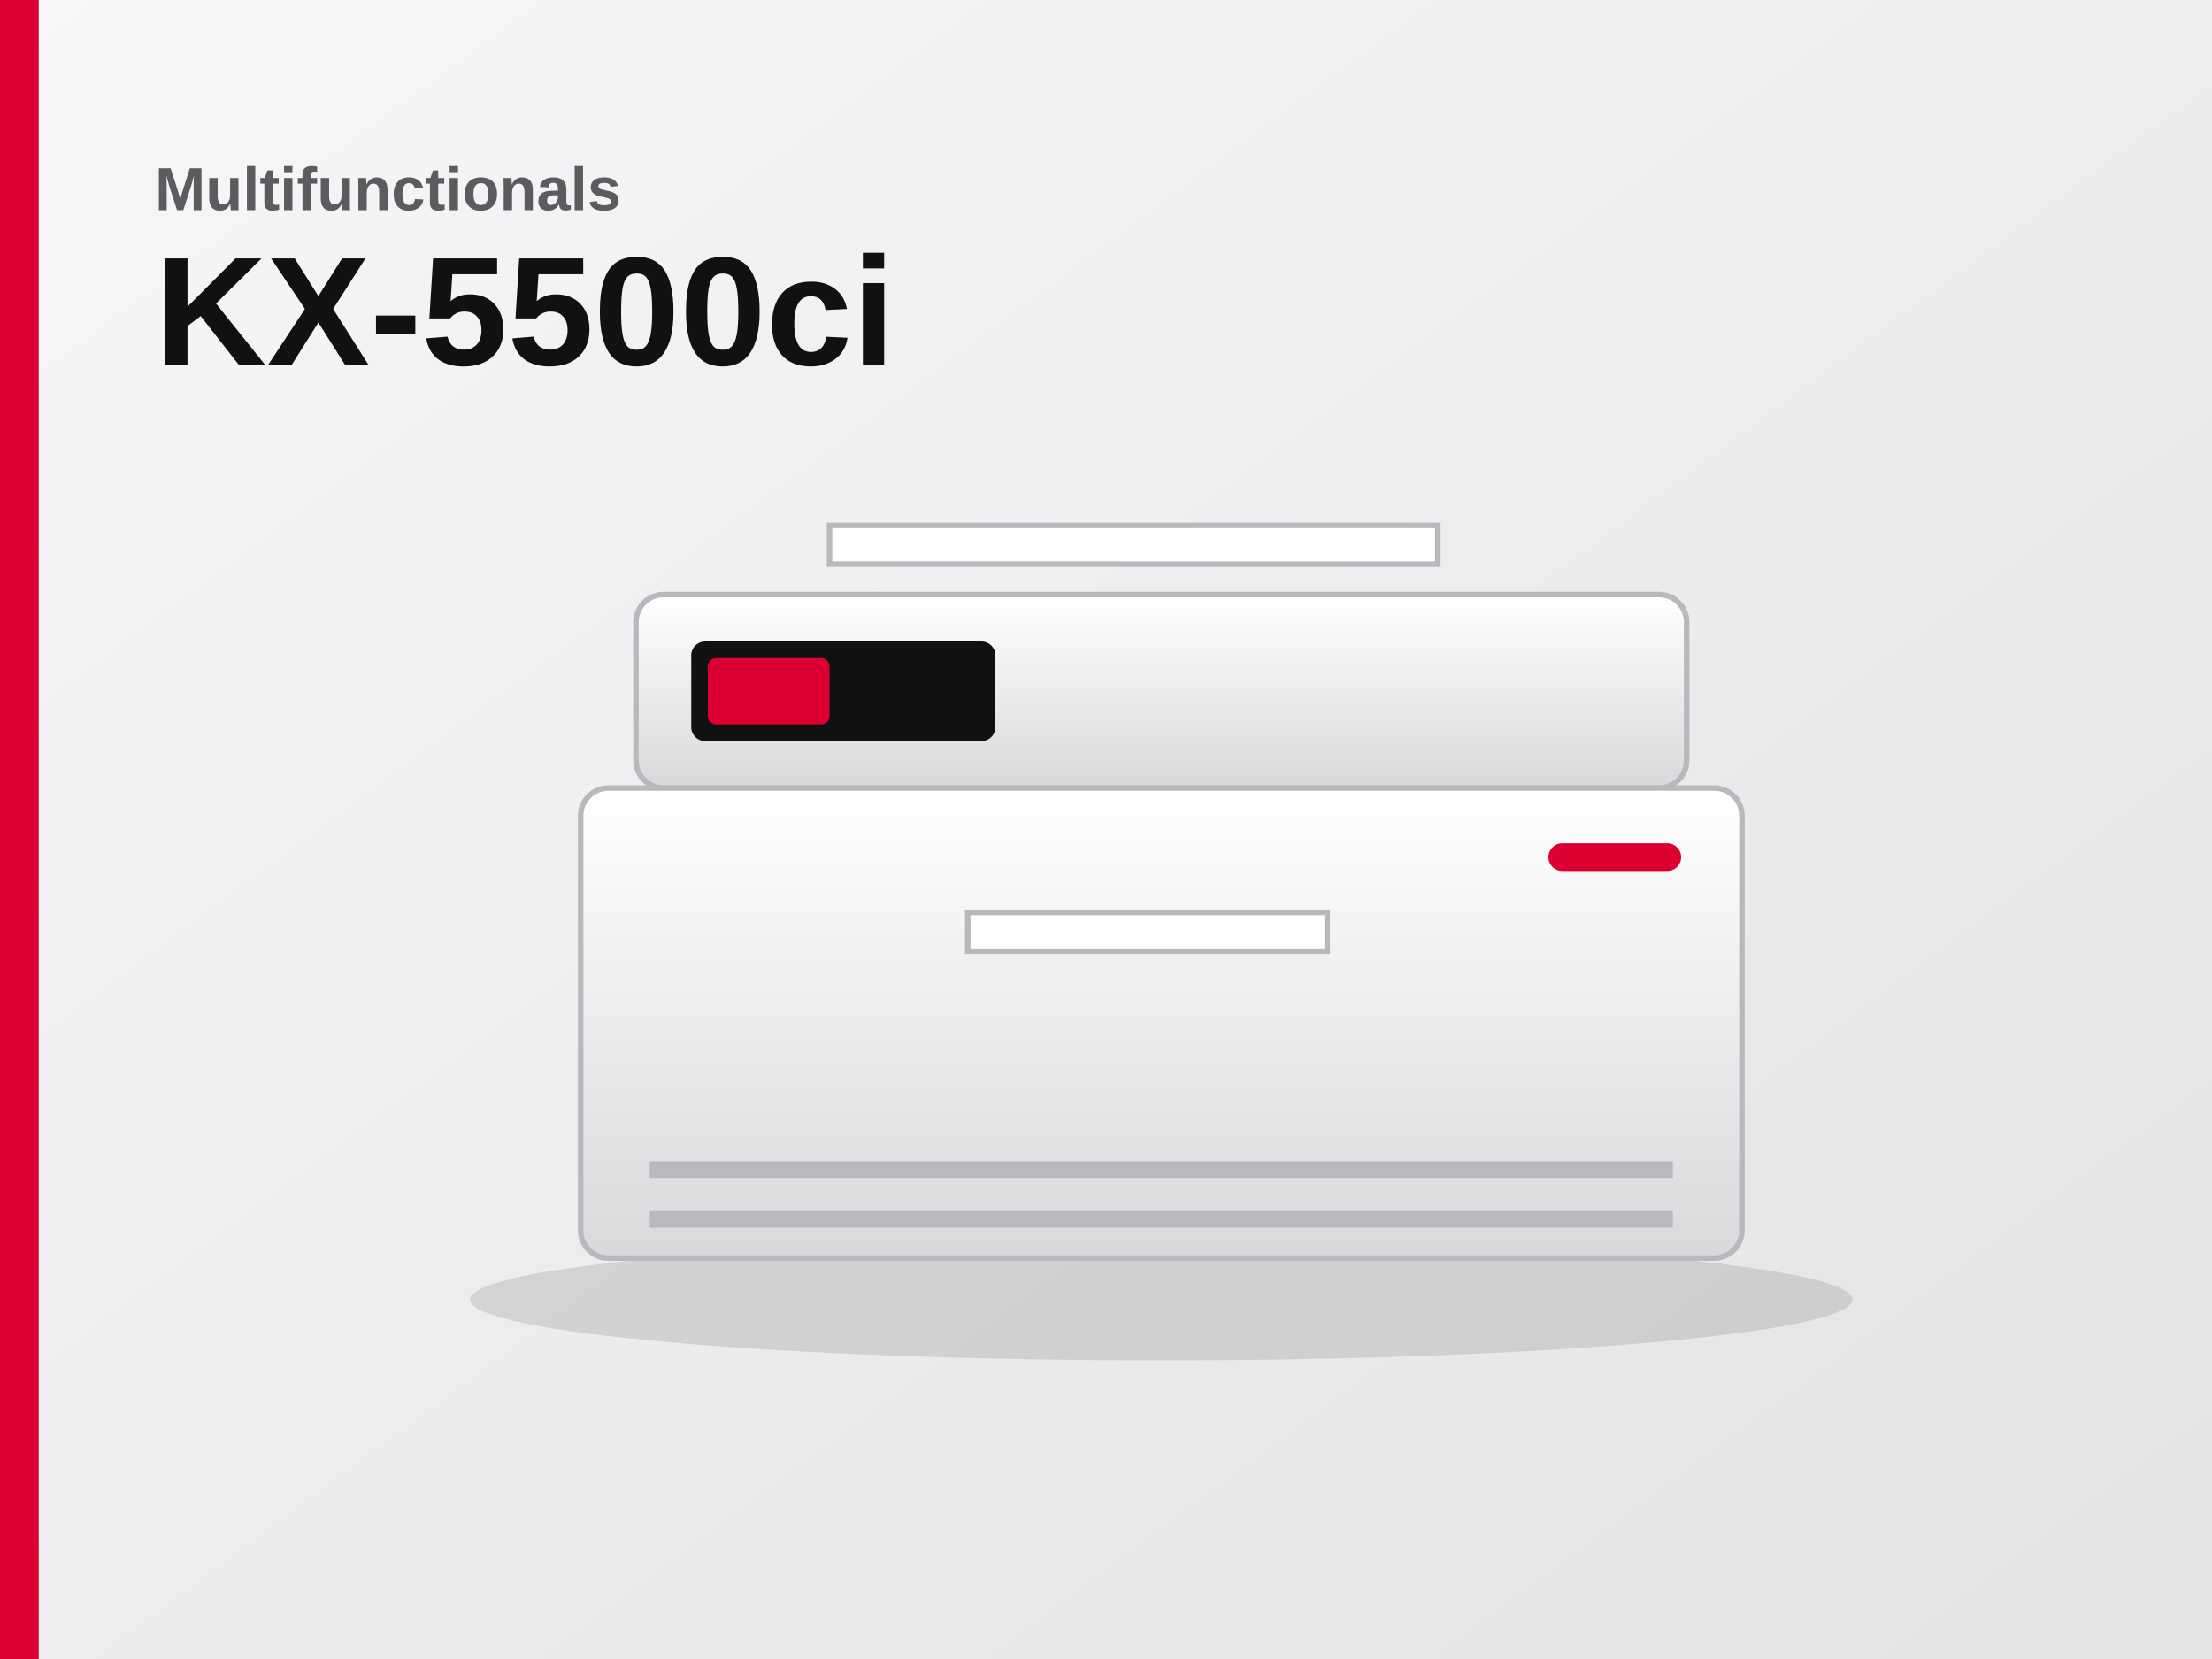
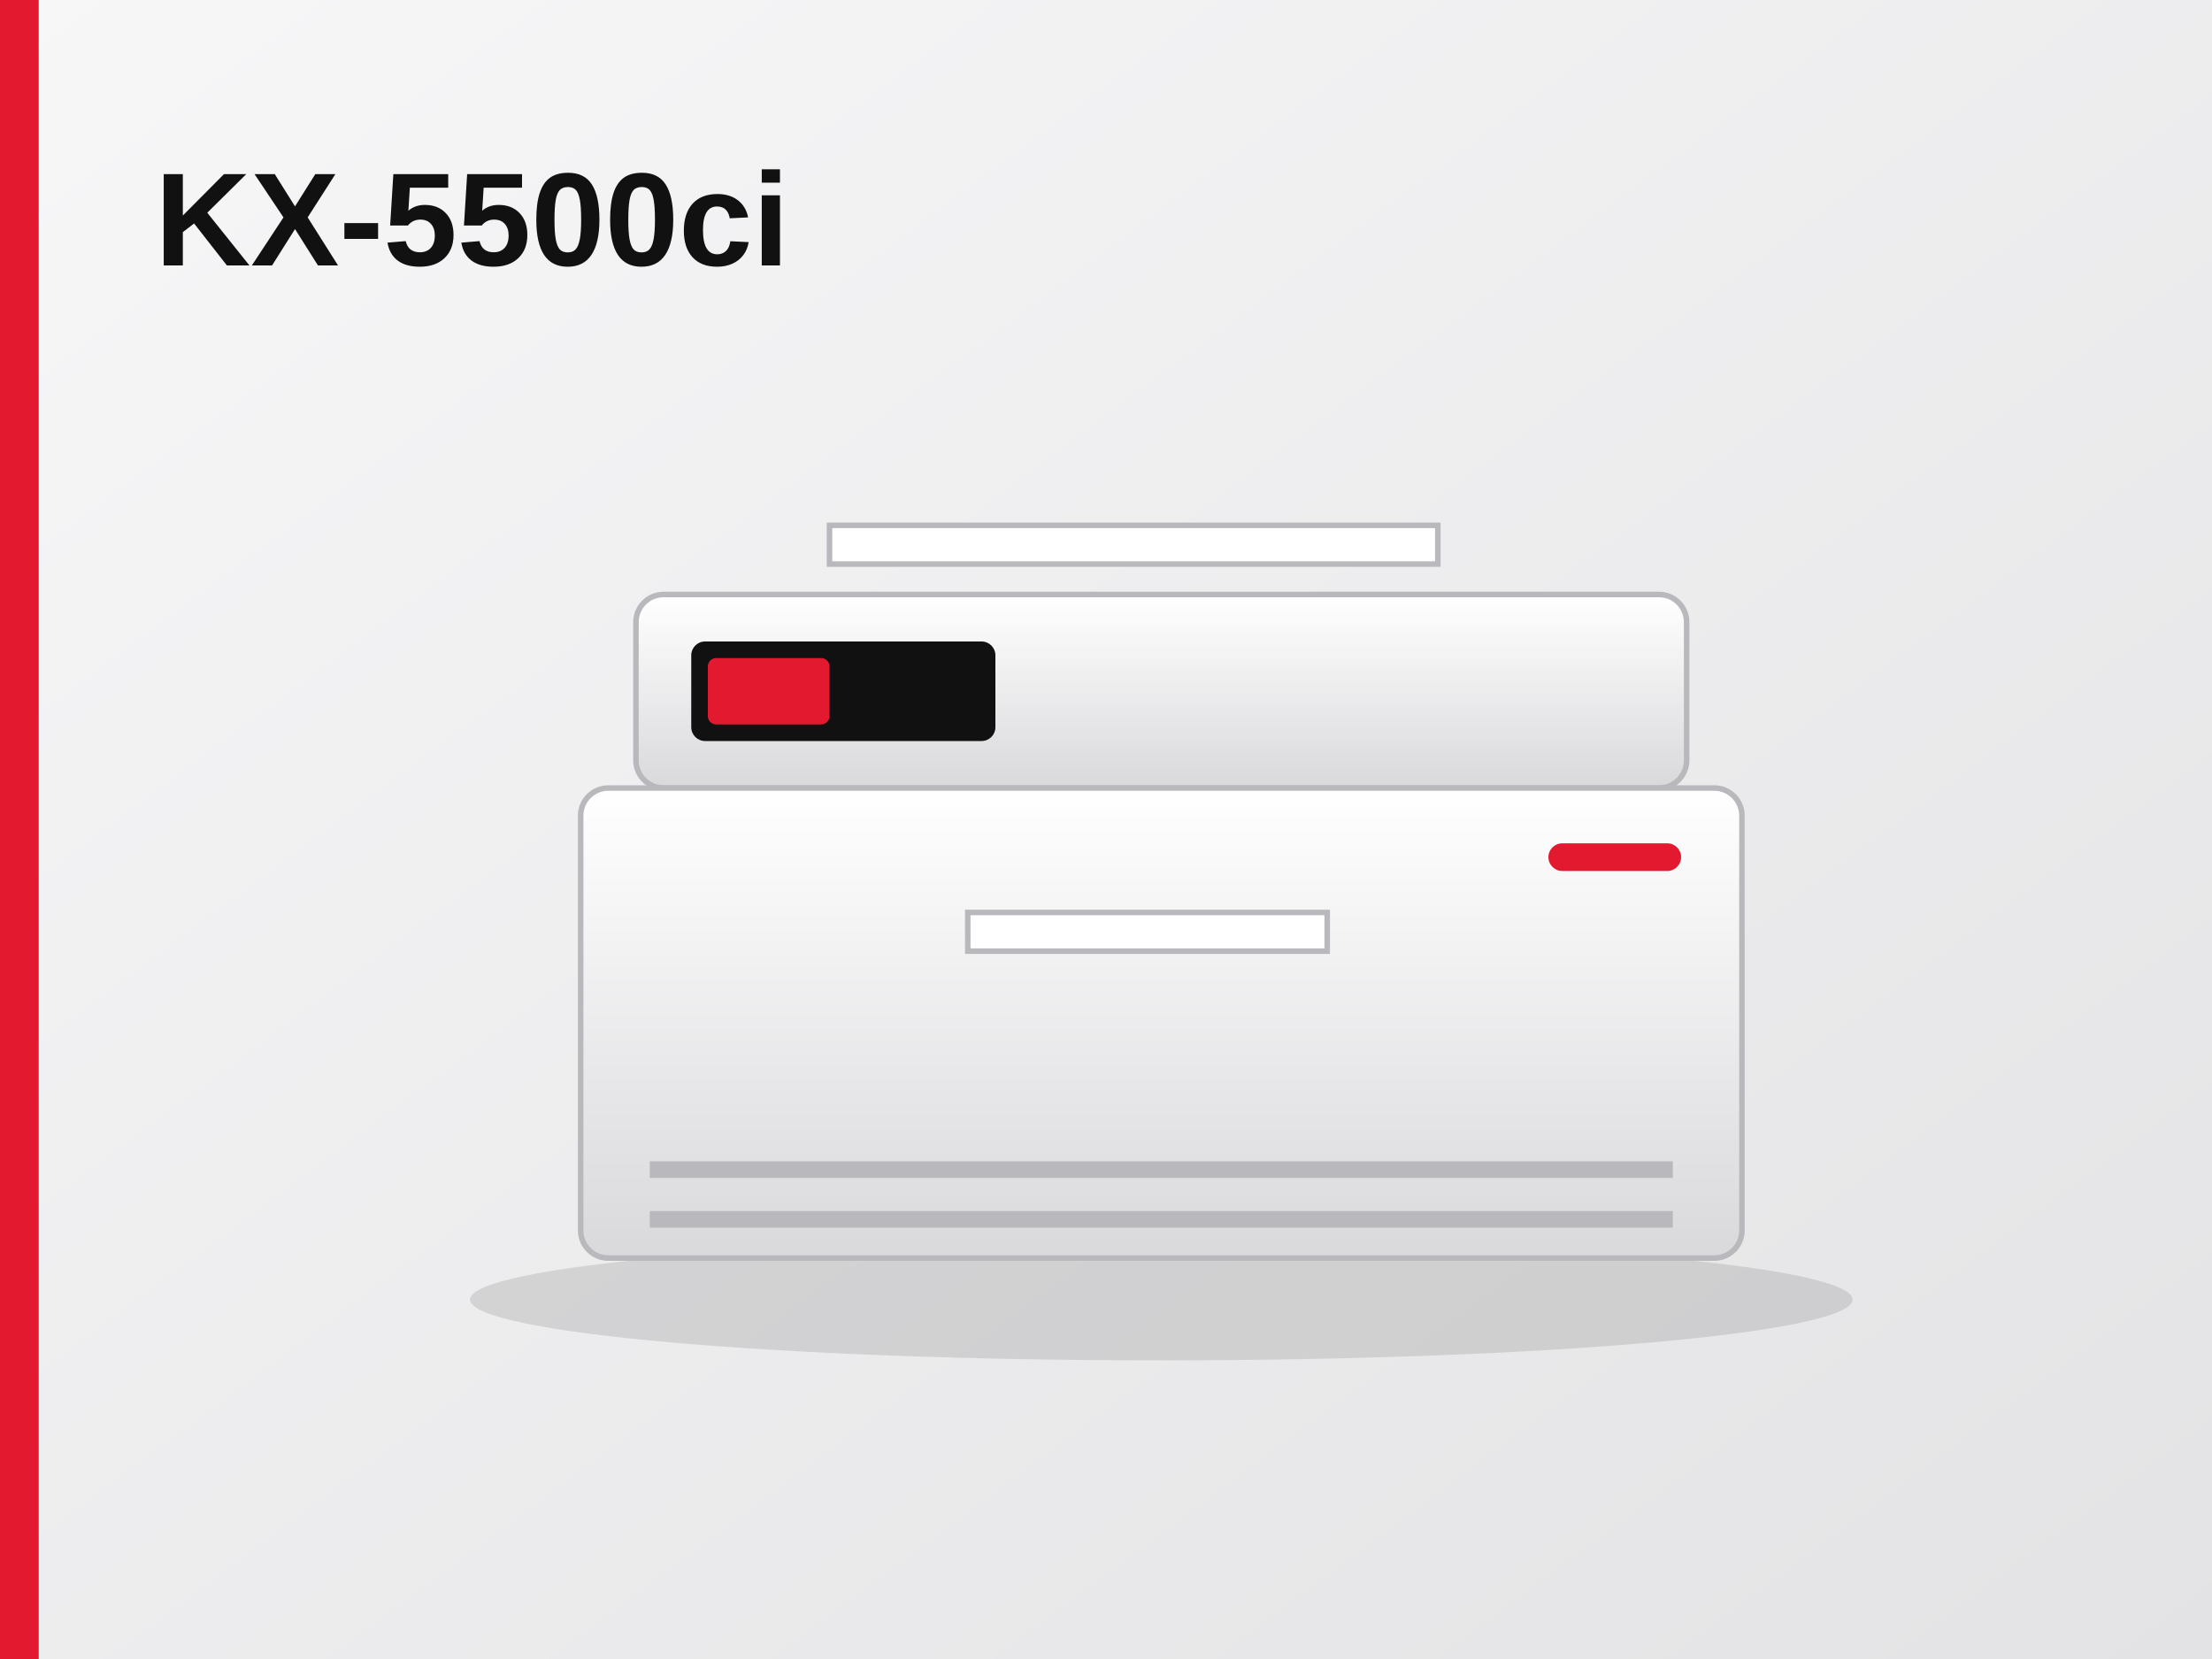
<svg xmlns="http://www.w3.org/2000/svg" viewBox="0 0 800 600" role="img" aria-label="KX-5500ci">
  <defs>
    <linearGradient id="bg" x1="0" y1="0" x2="1" y2="1">
      <stop offset="0" stop-color="#F7F7F8" />
      <stop offset="1" stop-color="#E3E3E5" />
    </linearGradient>
    <linearGradient id="body" x1="0" y1="0" x2="0" y2="1">
      <stop offset="0" stop-color="#FFFFFF" />
      <stop offset="1" stop-color="#D9D9DC" />
    </linearGradient>
  </defs>
  <rect width="800" height="600" fill="url(#bg)" />
-   <rect x="0" y="0" width="14" height="600" fill="#DC0032" />
+   <rect x="0" y="0" width="14" height="600" fill="#E31A2F" />
  <ellipse cx="420" cy="470" rx="250" ry="22" fill="#111" opacity=".12" />
  <rect x="300" y="190" width="220" height="14" fill="#fff" stroke="#B9B9BD" stroke-width="2" />
  <rect x="230" y="215" width="380" height="70" rx="10" fill="url(#body)" stroke="#B9B9BD" stroke-width="2" />
  <rect x="250" y="232" width="110" height="36" rx="5" fill="#111" />
-   <rect x="256" y="238" width="44" height="24" rx="3" fill="#DC0032" />
+   <rect x="256" y="238" width="44" height="24" rx="3" fill="#E31A2F" />
  <rect x="210" y="285" width="420" height="170" rx="10" fill="url(#body)" stroke="#B9B9BD" stroke-width="2" />
  <rect x="235" y="420" width="370" height="6" fill="#B9B9BD" />
  <rect x="235" y="438" width="370" height="6" fill="#B9B9BD" />
-   <rect x="560" y="305" width="48" height="10" rx="5" fill="#DC0032" />
+   <rect x="560" y="305" width="48" height="10" rx="5" fill="#E31A2F" />
  <rect x="350" y="330" width="130" height="14" fill="#fff" stroke="#B9B9BD" stroke-width="2" />
-   <text x="56" y="76" font-family="Barlow Semi Condensed, Arial, sans-serif" font-size="22" font-weight="600" fill="#5C5C60">Multifunctionals</text>
-   <text x="56" y="132" font-family="Barlow Semi Condensed, Arial, sans-serif" font-size="56" font-weight="700" fill="#111">KX-5500ci</text>
+   <text x="56" y="96" font-family="Barlow Semi Condensed, Arial, sans-serif" font-size="48" font-weight="700" fill="#111">KX-5500ci</text>
</svg>
